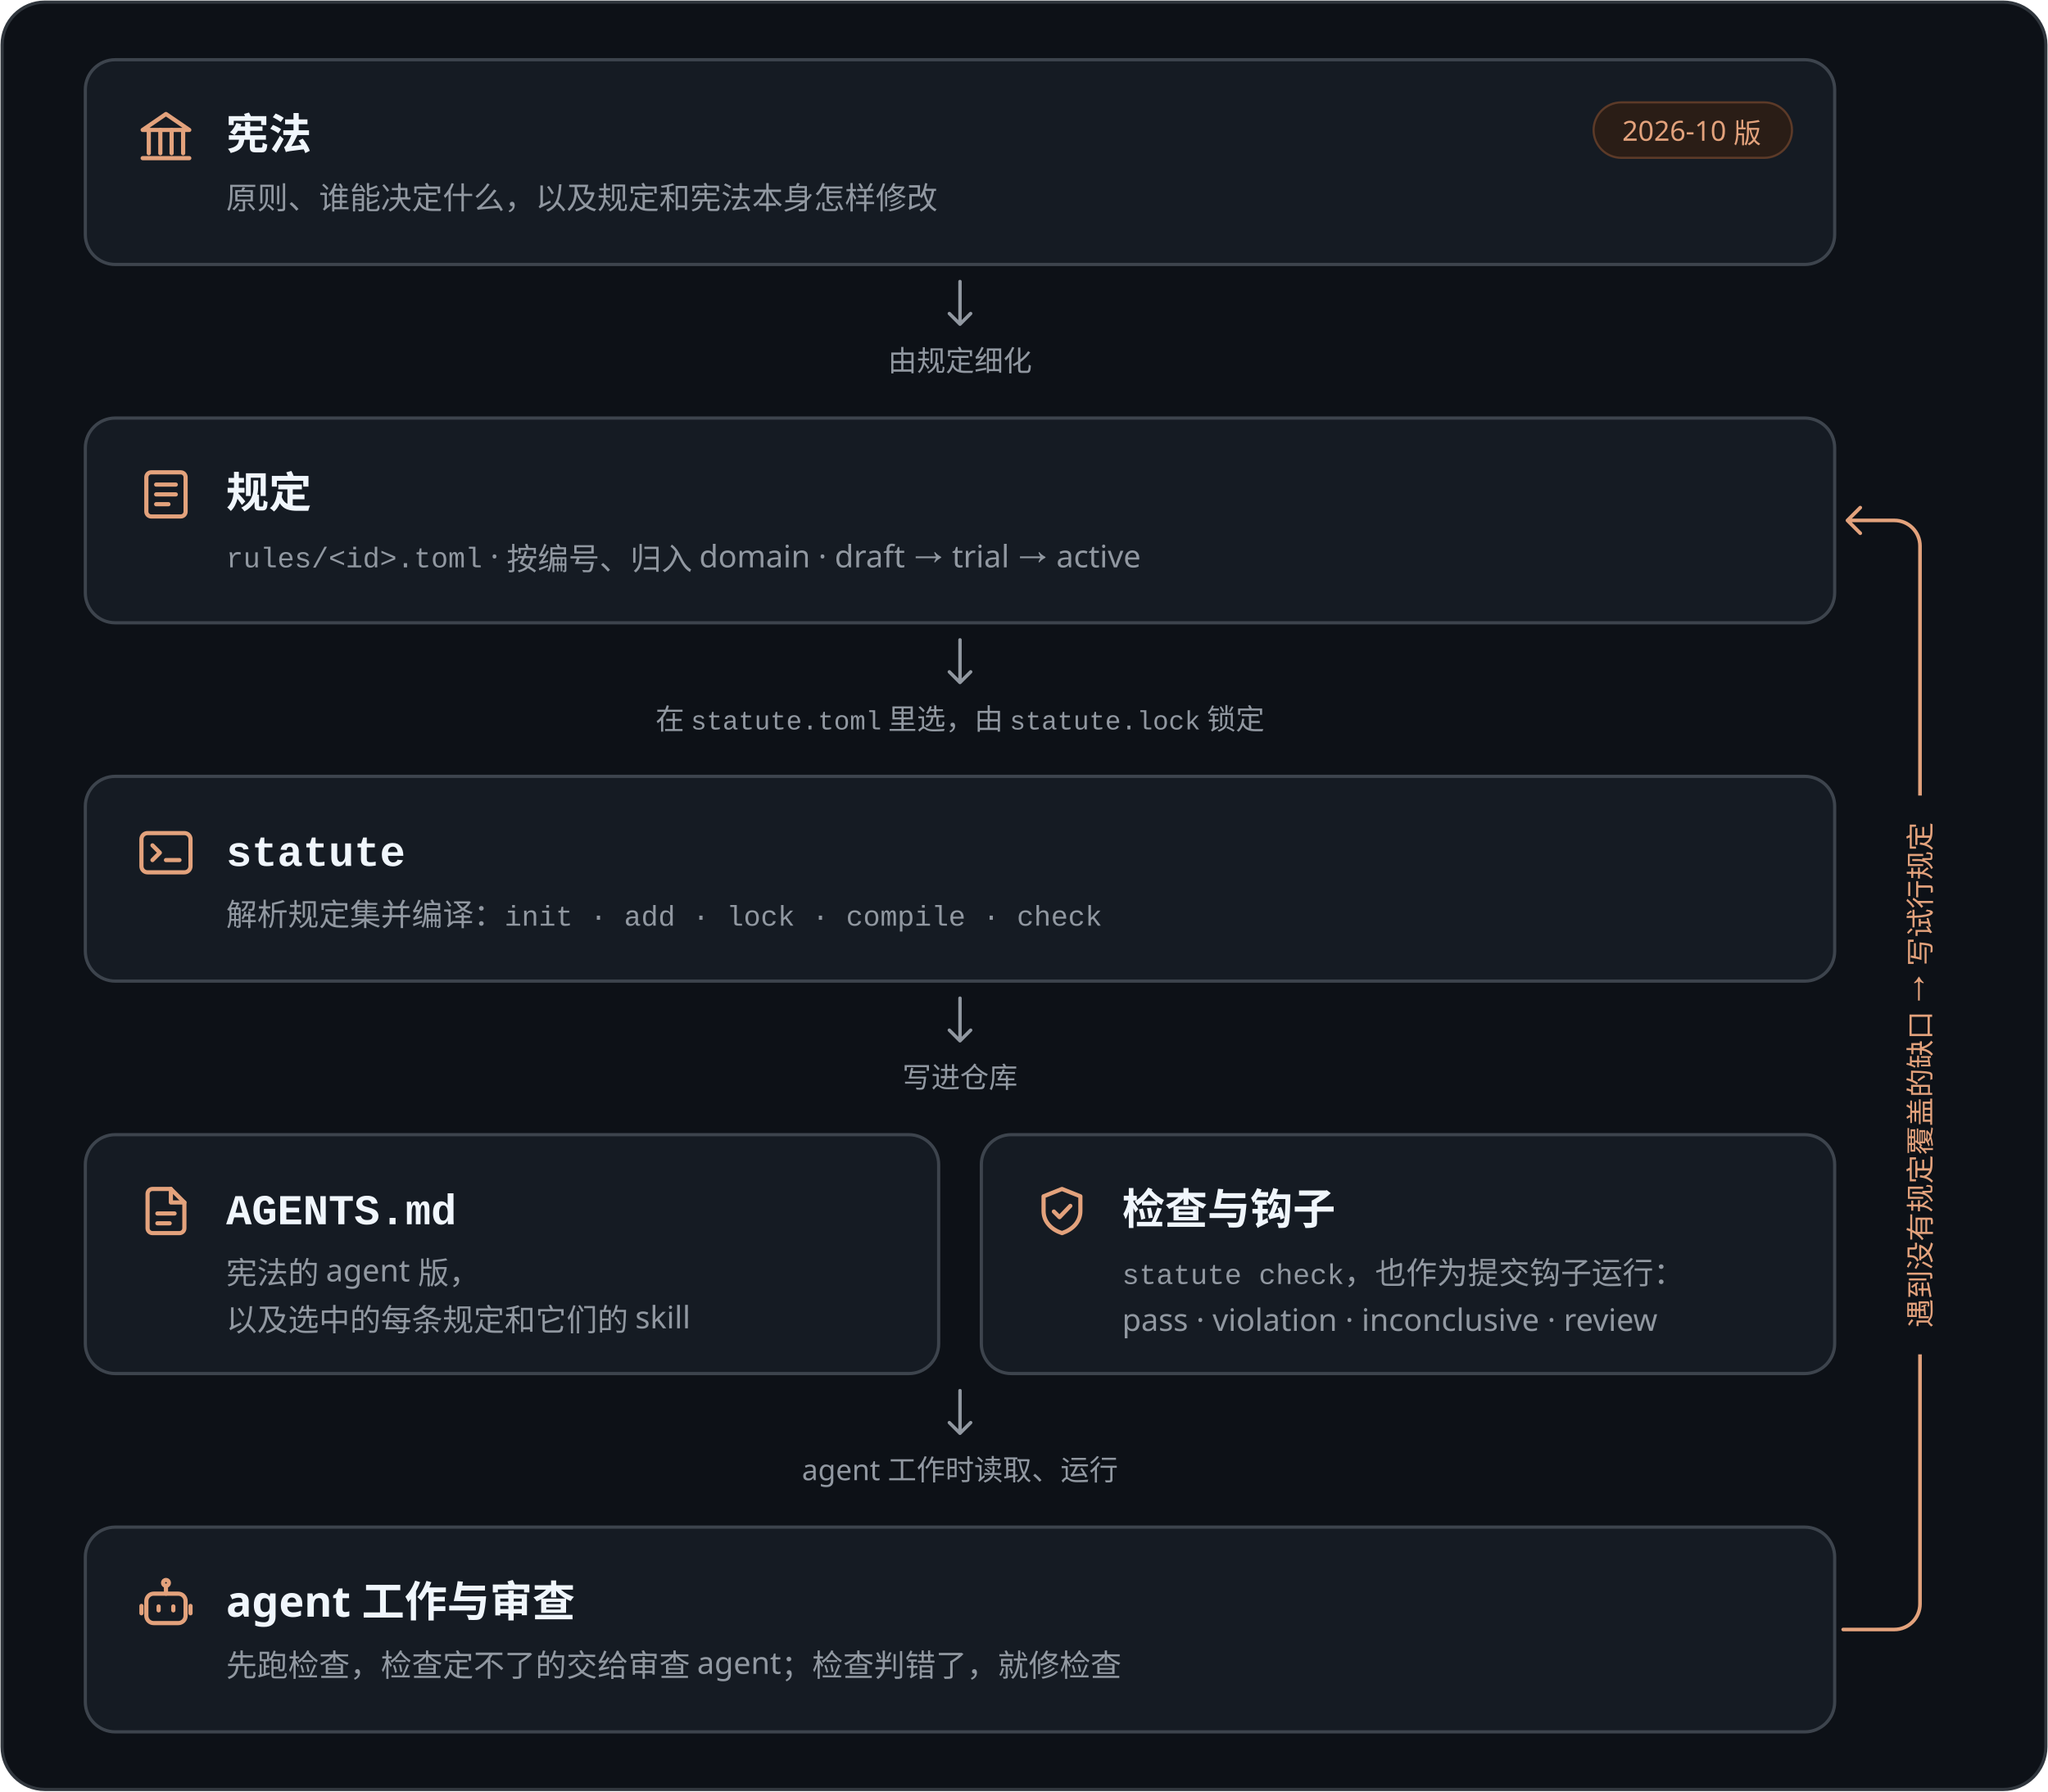
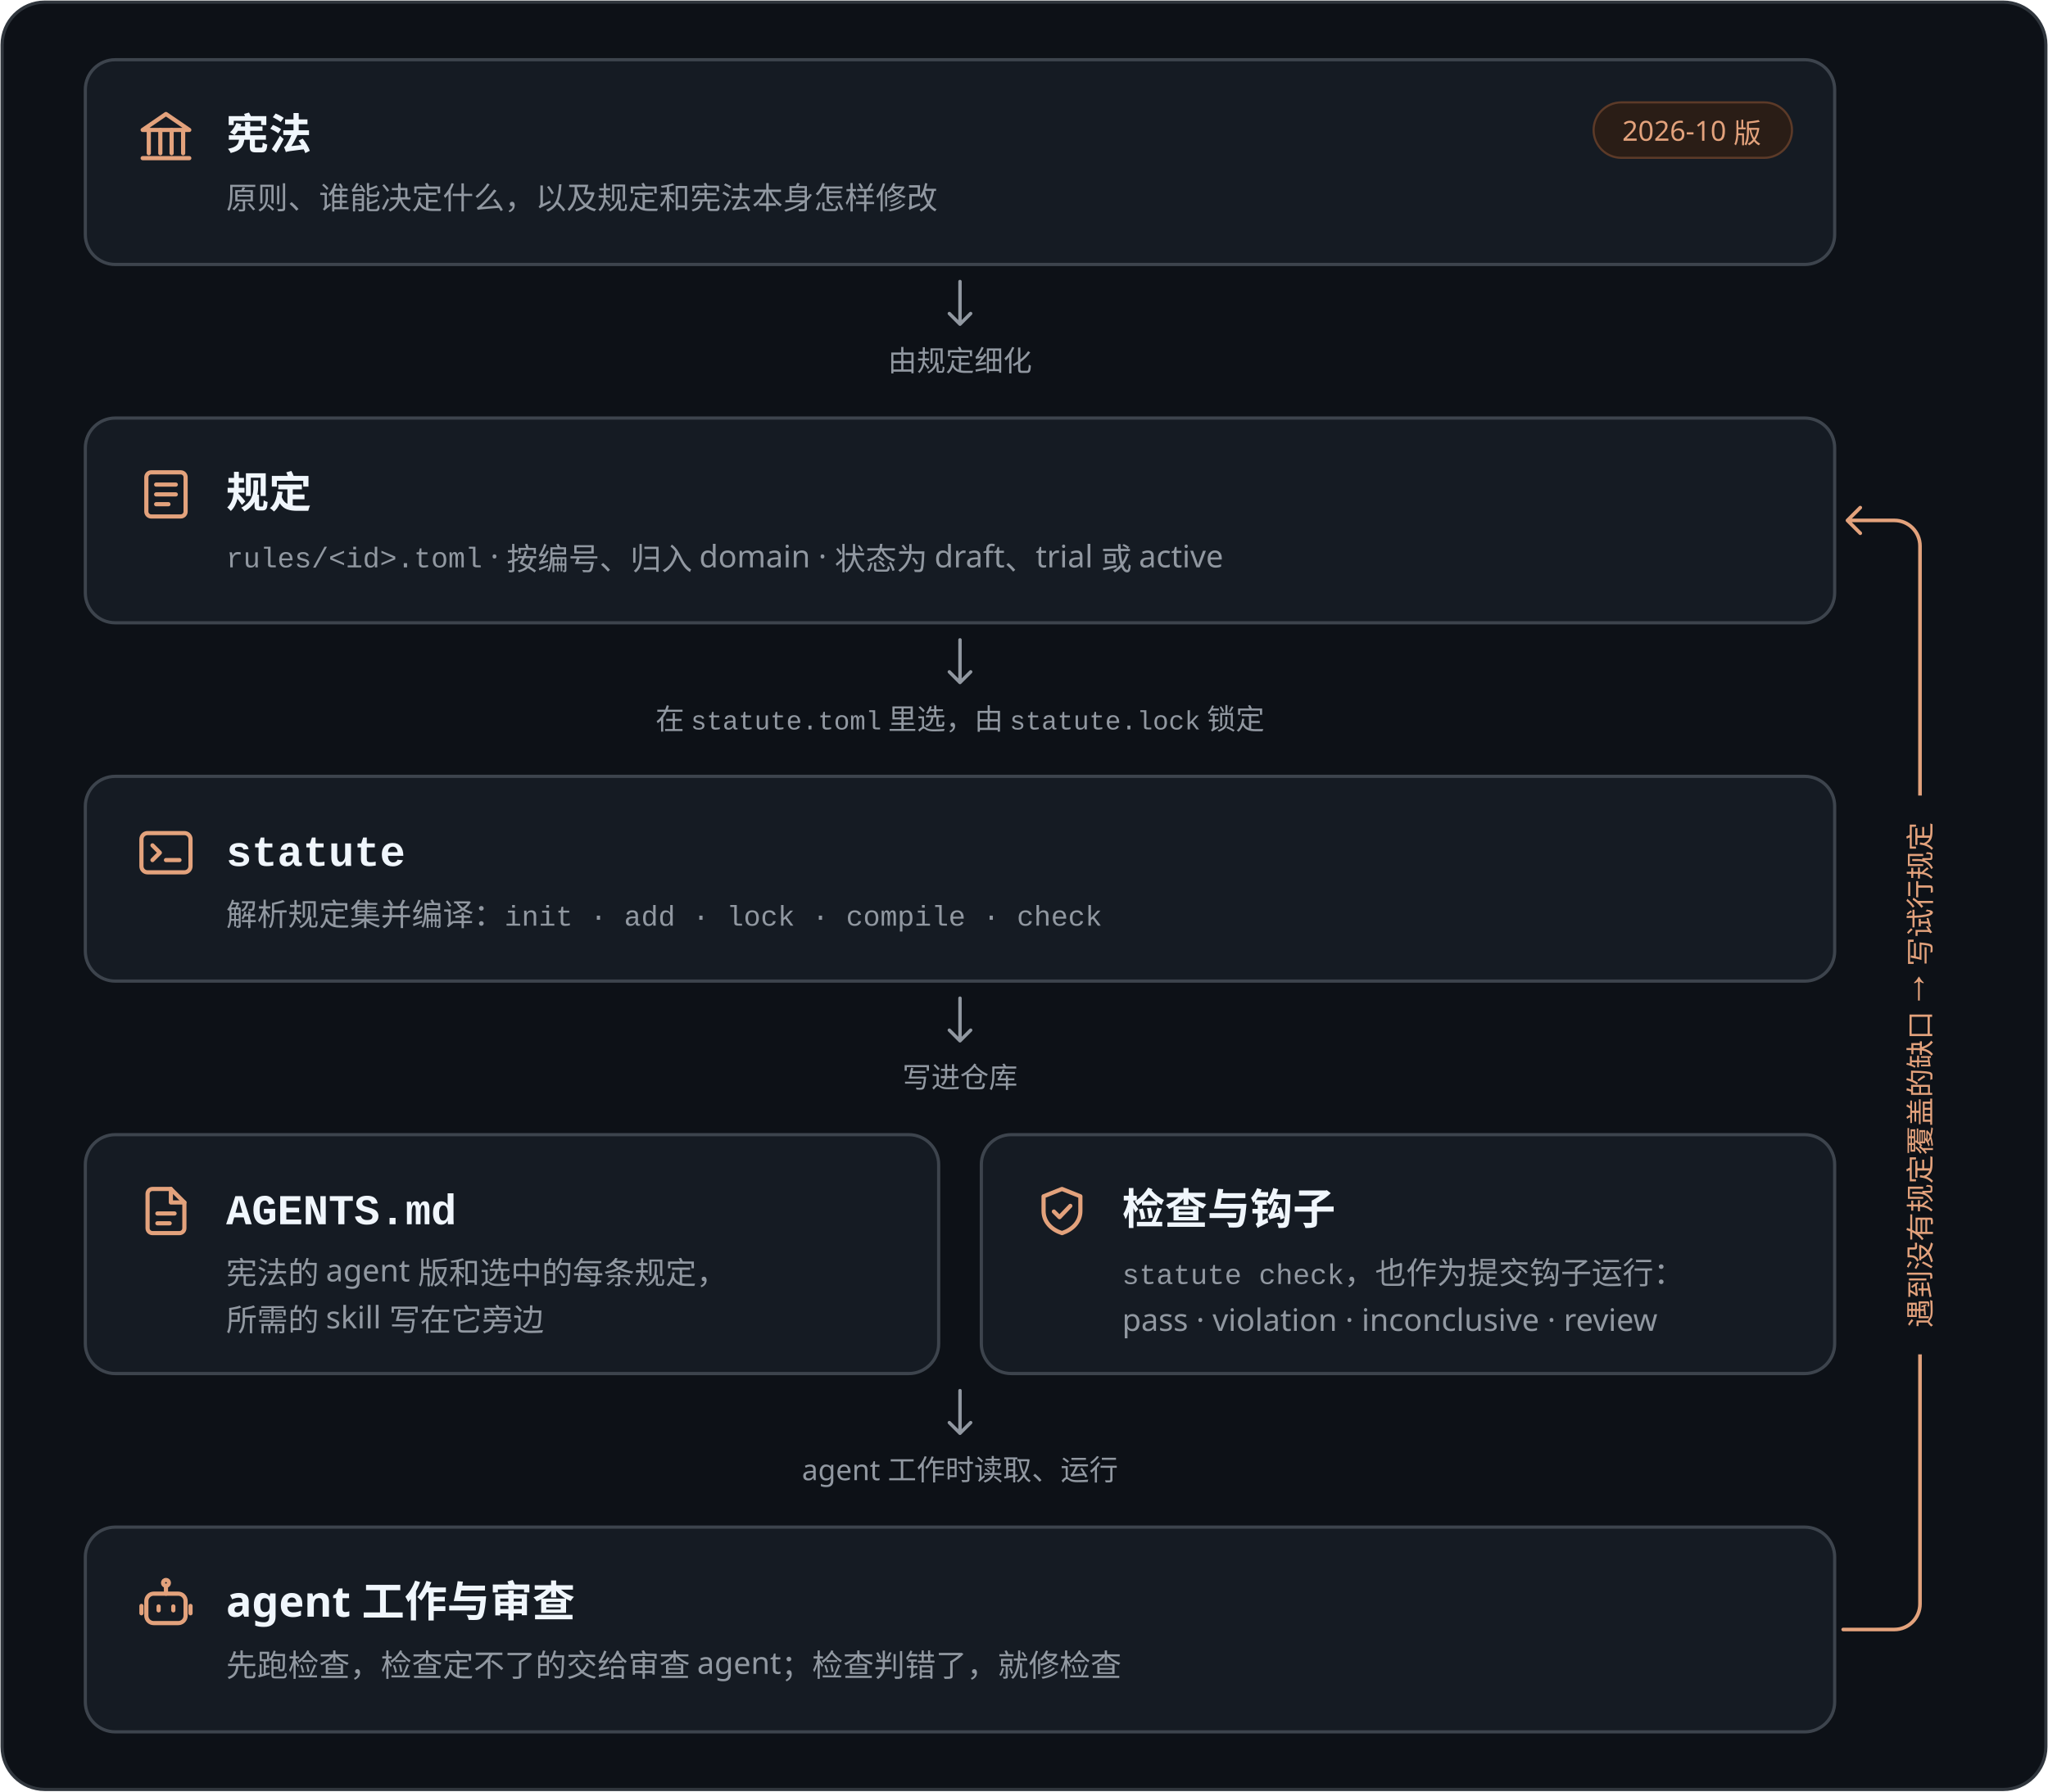
<svg xmlns="http://www.w3.org/2000/svg" viewBox="0 0 960 840" width="960" height="840" role="img" aria-labelledby="t">
  <g font-family="-apple-system, BlinkMacSystemFont, &quot;Segoe UI&quot;, &quot;Noto Sans&quot;, Helvetica, Arial, &quot;PingFang SC&quot;, &quot;Hiragino Sans GB&quot;, &quot;Microsoft YaHei&quot;, &quot;Noto Sans CJK SC&quot;, sans-serif">
    <rect x="1" y="1" width="958" height="838" rx="20" fill="#0d1117" stroke="#30363d" stroke-width="1.5" />
    <rect x="40" y="28" width="820" height="96" rx="14" fill="#151b23" stroke="#3d444d" stroke-width="1.5" />
    <g transform="translate(64 50) scale(1.15)" fill="none" stroke="#e3a27c" stroke-width="1.7" stroke-linecap="round" stroke-linejoin="round">
      <path d="M2.5 9.5 12 3l9.5 6.5z" />
      <path d="M5 9.5V19M9.7 9.5V19M14.3 9.5V19M19 9.5V19M2.5 21h19" />
    </g>
    <text x="106" y="70" font-size="20" font-weight="600" fill="#f0f6fc">宪法</text>
    <rect x="747" y="48" width="93" height="26" rx="13" fill="#2a1d16" stroke="#5c3a28" />
    <text x="793" y="66" font-size="13" font-weight="500" text-anchor="middle" fill="#e3a27c">2026-10 版</text>
    <text x="106" y="98" font-size="14.5" fill="#9198a1">原则、谁能决定什么，以及规定和宪法本身怎样修改</text>
    <path d="M450 132v20M445 147l5 5 5-5" fill="none" stroke="#9198a1" stroke-width="1.6" stroke-linecap="round" stroke-linejoin="round" />
    <text x="450" y="174" font-size="13.5" text-anchor="middle" fill="#9198a1">由规定细化</text>
    <rect x="40" y="196" width="820" height="96" rx="14" fill="#151b23" stroke="#3d444d" stroke-width="1.5" />
    <g transform="translate(64 218) scale(1.15)" fill="none" stroke="#e3a27c" stroke-width="1.7" stroke-linecap="round" stroke-linejoin="round">
      <rect x="4" y="3" width="16" height="18" rx="2" />
      <path d="M8 8h8M8 12h8M8 16h5" />
    </g>
    <text x="106" y="238" font-size="20" font-weight="600" fill="#f0f6fc">规定</text>
    <text x="106" y="266" font-size="14.5" fill="#9198a1">
-       <tspan font-family="ui-monospace, SFMono-Regular, &quot;SF Mono&quot;, Menlo, Consolas, &quot;Liberation Mono&quot;, monospace" font-size="0.92em">rules/&lt;id&gt;.toml</tspan> · 按编号、归入 domain · draft → trial → active</text>
+       <tspan font-family="ui-monospace, SFMono-Regular, &quot;SF Mono&quot;, Menlo, Consolas, &quot;Liberation Mono&quot;, monospace" font-size="0.92em">rules/&lt;id&gt;.toml</tspan> · 按编号、归入 domain · 状态为 draft、trial 或 active</text>
    <path d="M450 300v20M445 315l5 5 5-5" fill="none" stroke="#9198a1" stroke-width="1.6" stroke-linecap="round" stroke-linejoin="round" />
    <text x="450" y="342" font-size="13.5" text-anchor="middle" fill="#9198a1">在 <tspan font-family="ui-monospace, SFMono-Regular, &quot;SF Mono&quot;, Menlo, Consolas, &quot;Liberation Mono&quot;, monospace" font-size="0.92em">statute.toml</tspan> 里选，由 <tspan font-family="ui-monospace, SFMono-Regular, &quot;SF Mono&quot;, Menlo, Consolas, &quot;Liberation Mono&quot;, monospace" font-size="0.92em">statute.lock</tspan> 锁定</text>
    <rect x="40" y="364" width="820" height="96" rx="14" fill="#151b23" stroke="#3d444d" stroke-width="1.5" />
    <g transform="translate(64 386) scale(1.15)" fill="none" stroke="#e3a27c" stroke-width="1.7" stroke-linecap="round" stroke-linejoin="round">
      <rect x="2" y="4" width="20" height="16" rx="2.5" />
      <path d="m6.5 9 3 3-3 3M12 15h5.5" />
    </g>
    <text x="106" y="406" font-size="20" font-weight="600" fill="#f0f6fc">
      <tspan font-family="ui-monospace, SFMono-Regular, &quot;SF Mono&quot;, Menlo, Consolas, &quot;Liberation Mono&quot;, monospace">statute</tspan>
    </text>
    <text x="106" y="434" font-size="14.5" fill="#9198a1">解析规定集并编译：<tspan font-family="ui-monospace, SFMono-Regular, &quot;SF Mono&quot;, Menlo, Consolas, &quot;Liberation Mono&quot;, monospace" font-size="0.92em">init · add · lock · compile · check</tspan>
    </text>
    <path d="M450 468v20M445 483l5 5 5-5" fill="none" stroke="#9198a1" stroke-width="1.6" stroke-linecap="round" stroke-linejoin="round" />
    <text x="450" y="510" font-size="13.5" text-anchor="middle" fill="#9198a1">写进仓库</text>
    <rect x="40" y="532" width="400" height="112" rx="14" fill="#151b23" stroke="#3d444d" stroke-width="1.5" />
    <g transform="translate(64 554) scale(1.15)" fill="none" stroke="#e3a27c" stroke-width="1.7" stroke-linecap="round" stroke-linejoin="round">
      <path d="M14 3H6.5A2 2 0 0 0 4.5 5v14a2 2 0 0 0 2 2h11a2 2 0 0 0 2-2V8.5z" />
      <path d="M14 3v5.5h5.5M8.5 13h7M8.5 17h5" />
    </g>
    <text x="106" y="574" font-size="20" font-weight="600" fill="#f0f6fc">
      <tspan font-family="ui-monospace, SFMono-Regular, &quot;SF Mono&quot;, Menlo, Consolas, &quot;Liberation Mono&quot;, monospace">AGENTS.md</tspan>
    </text>
-     <text x="106" y="602" font-size="14.5" fill="#9198a1">宪法的 agent 版，</text>
-     <text x="106" y="624" font-size="14.5" fill="#9198a1">以及选中的每条规定和它们的 skill</text>
+     <text x="106" y="602" font-size="14.5" fill="#9198a1">宪法的 agent 版和选中的每条规定，</text>
+     <text x="106" y="624" font-size="14.5" fill="#9198a1">所需的 skill 写在它旁边</text>
    <rect x="460" y="532" width="400" height="112" rx="14" fill="#151b23" stroke="#3d444d" stroke-width="1.5" />
    <g transform="translate(484 554) scale(1.15)" fill="none" stroke="#e3a27c" stroke-width="1.7" stroke-linecap="round" stroke-linejoin="round">
      <path d="M12 3 19.5 6v6c0 4.4-3.2 7.6-7.5 9-4.3-1.4-7.5-4.6-7.5-9V6z" />
      <path d="m8.7 12.2 2.3 2.3 4.4-4.6" />
    </g>
    <text x="526" y="574" font-size="20" font-weight="600" fill="#f0f6fc">检查与钩子</text>
    <text x="526" y="602" font-size="14.5" fill="#9198a1">
      <tspan font-family="ui-monospace, SFMono-Regular, &quot;SF Mono&quot;, Menlo, Consolas, &quot;Liberation Mono&quot;, monospace" font-size="0.92em">statute check</tspan>，也作为提交钩子运行：</text>
    <text x="526" y="624" font-size="14.5" fill="#9198a1">pass · violation · inconclusive · review</text>
    <path d="M450 652v20M445 667l5 5 5-5" fill="none" stroke="#9198a1" stroke-width="1.6" stroke-linecap="round" stroke-linejoin="round" />
    <text x="450" y="694" font-size="13.5" text-anchor="middle" fill="#9198a1">agent 工作时读取、运行</text>
    <rect x="40" y="716" width="820" height="96" rx="14" fill="#151b23" stroke="#3d444d" stroke-width="1.5" />
    <g transform="translate(64 738) scale(1.15)" fill="none" stroke="#e3a27c" stroke-width="1.7" stroke-linecap="round" stroke-linejoin="round">
      <rect x="4" y="8" width="16" height="12" rx="3" />
      <path d="M12 8V4.8" />
      <circle cx="12" cy="3.6" r="1.2" />
      <path d="M9 13.2v1.6M15 13.2v1.6M2 13v3M22 13v3" />
    </g>
    <text x="106" y="758" font-size="20" font-weight="600" fill="#f0f6fc">agent 工作与审查</text>
    <text x="106" y="786" font-size="14.5" fill="#9198a1">先跑检查，检查定不了的交给审查 agent；检查判错了，就修检查</text>
    <path d="M864 764H888a12 12 0 0 0 12-12V256a12 12 0 0 0-12-12H866M872 238l-6 6 6 6" fill="none" stroke="#e3a27c" stroke-width="1.7" stroke-linecap="round" stroke-linejoin="round" />
    <rect x="887" y="373" width="26" height="262" fill="#0d1117" />
    <text transform="translate(905 504) rotate(-90)" font-size="13.5" text-anchor="middle" fill="#e3a27c">遇到没有规定覆盖的缺口 → 写试行规定</text>
  </g>
</svg>
